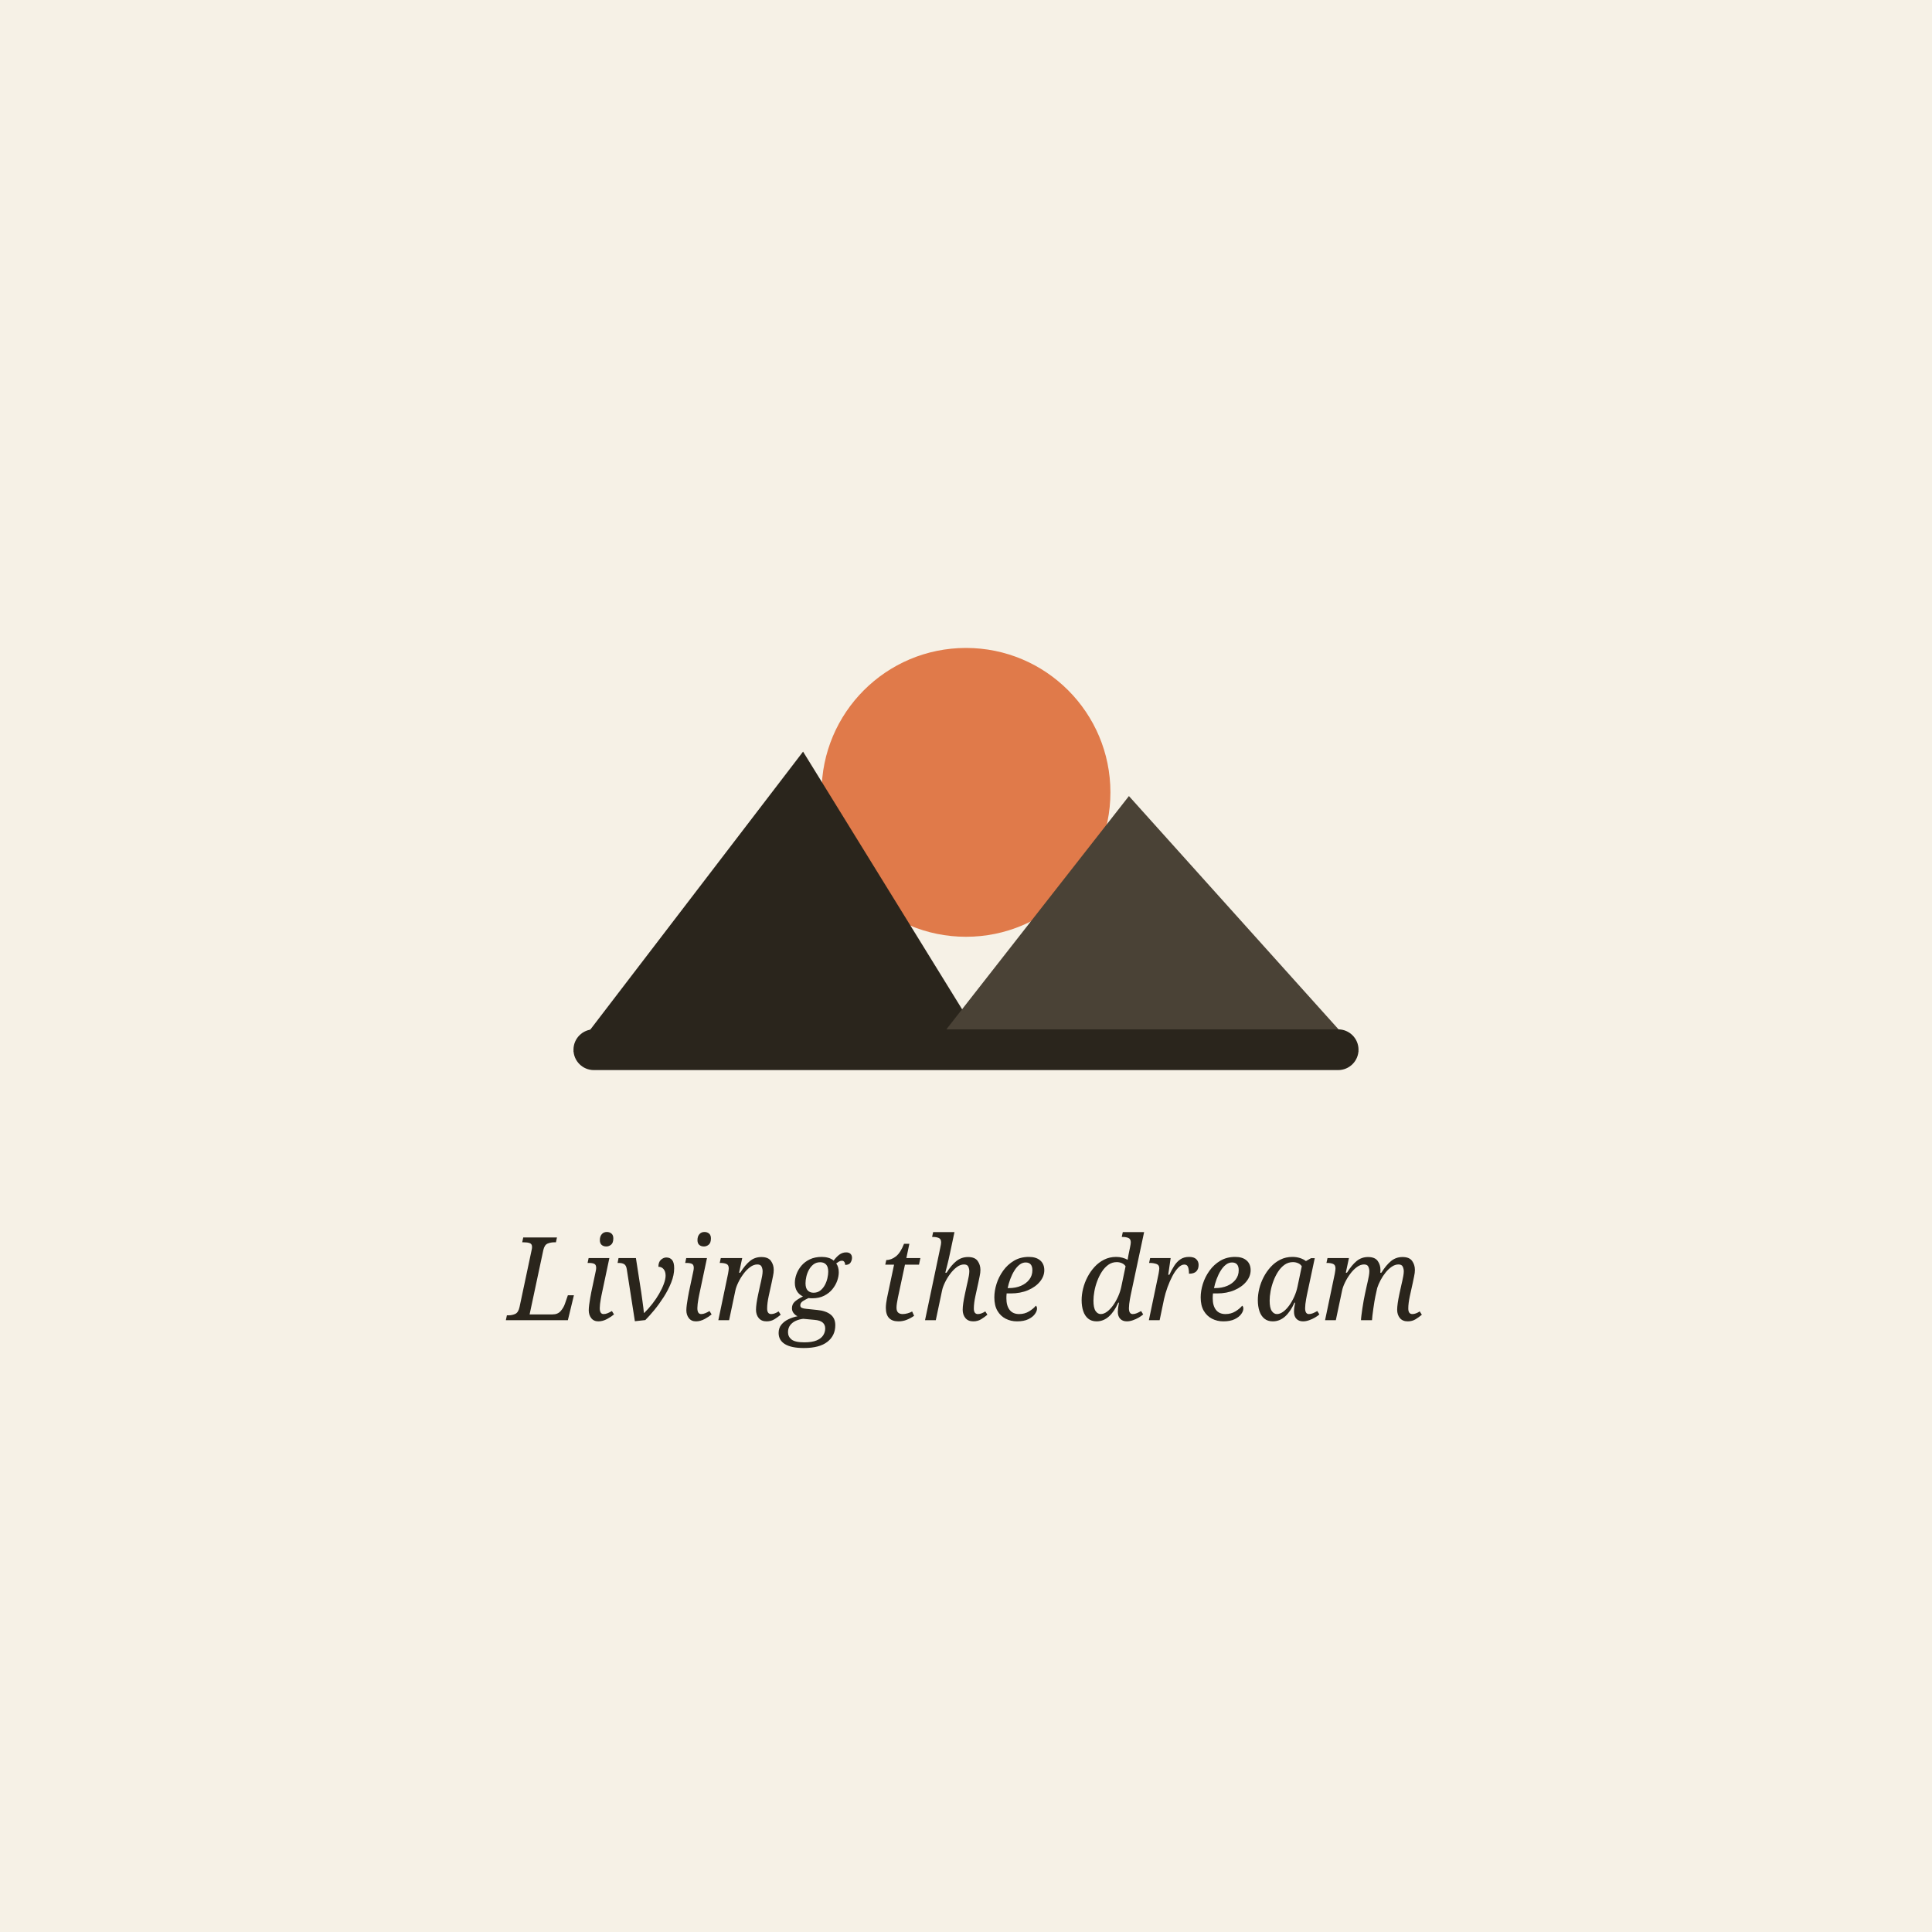
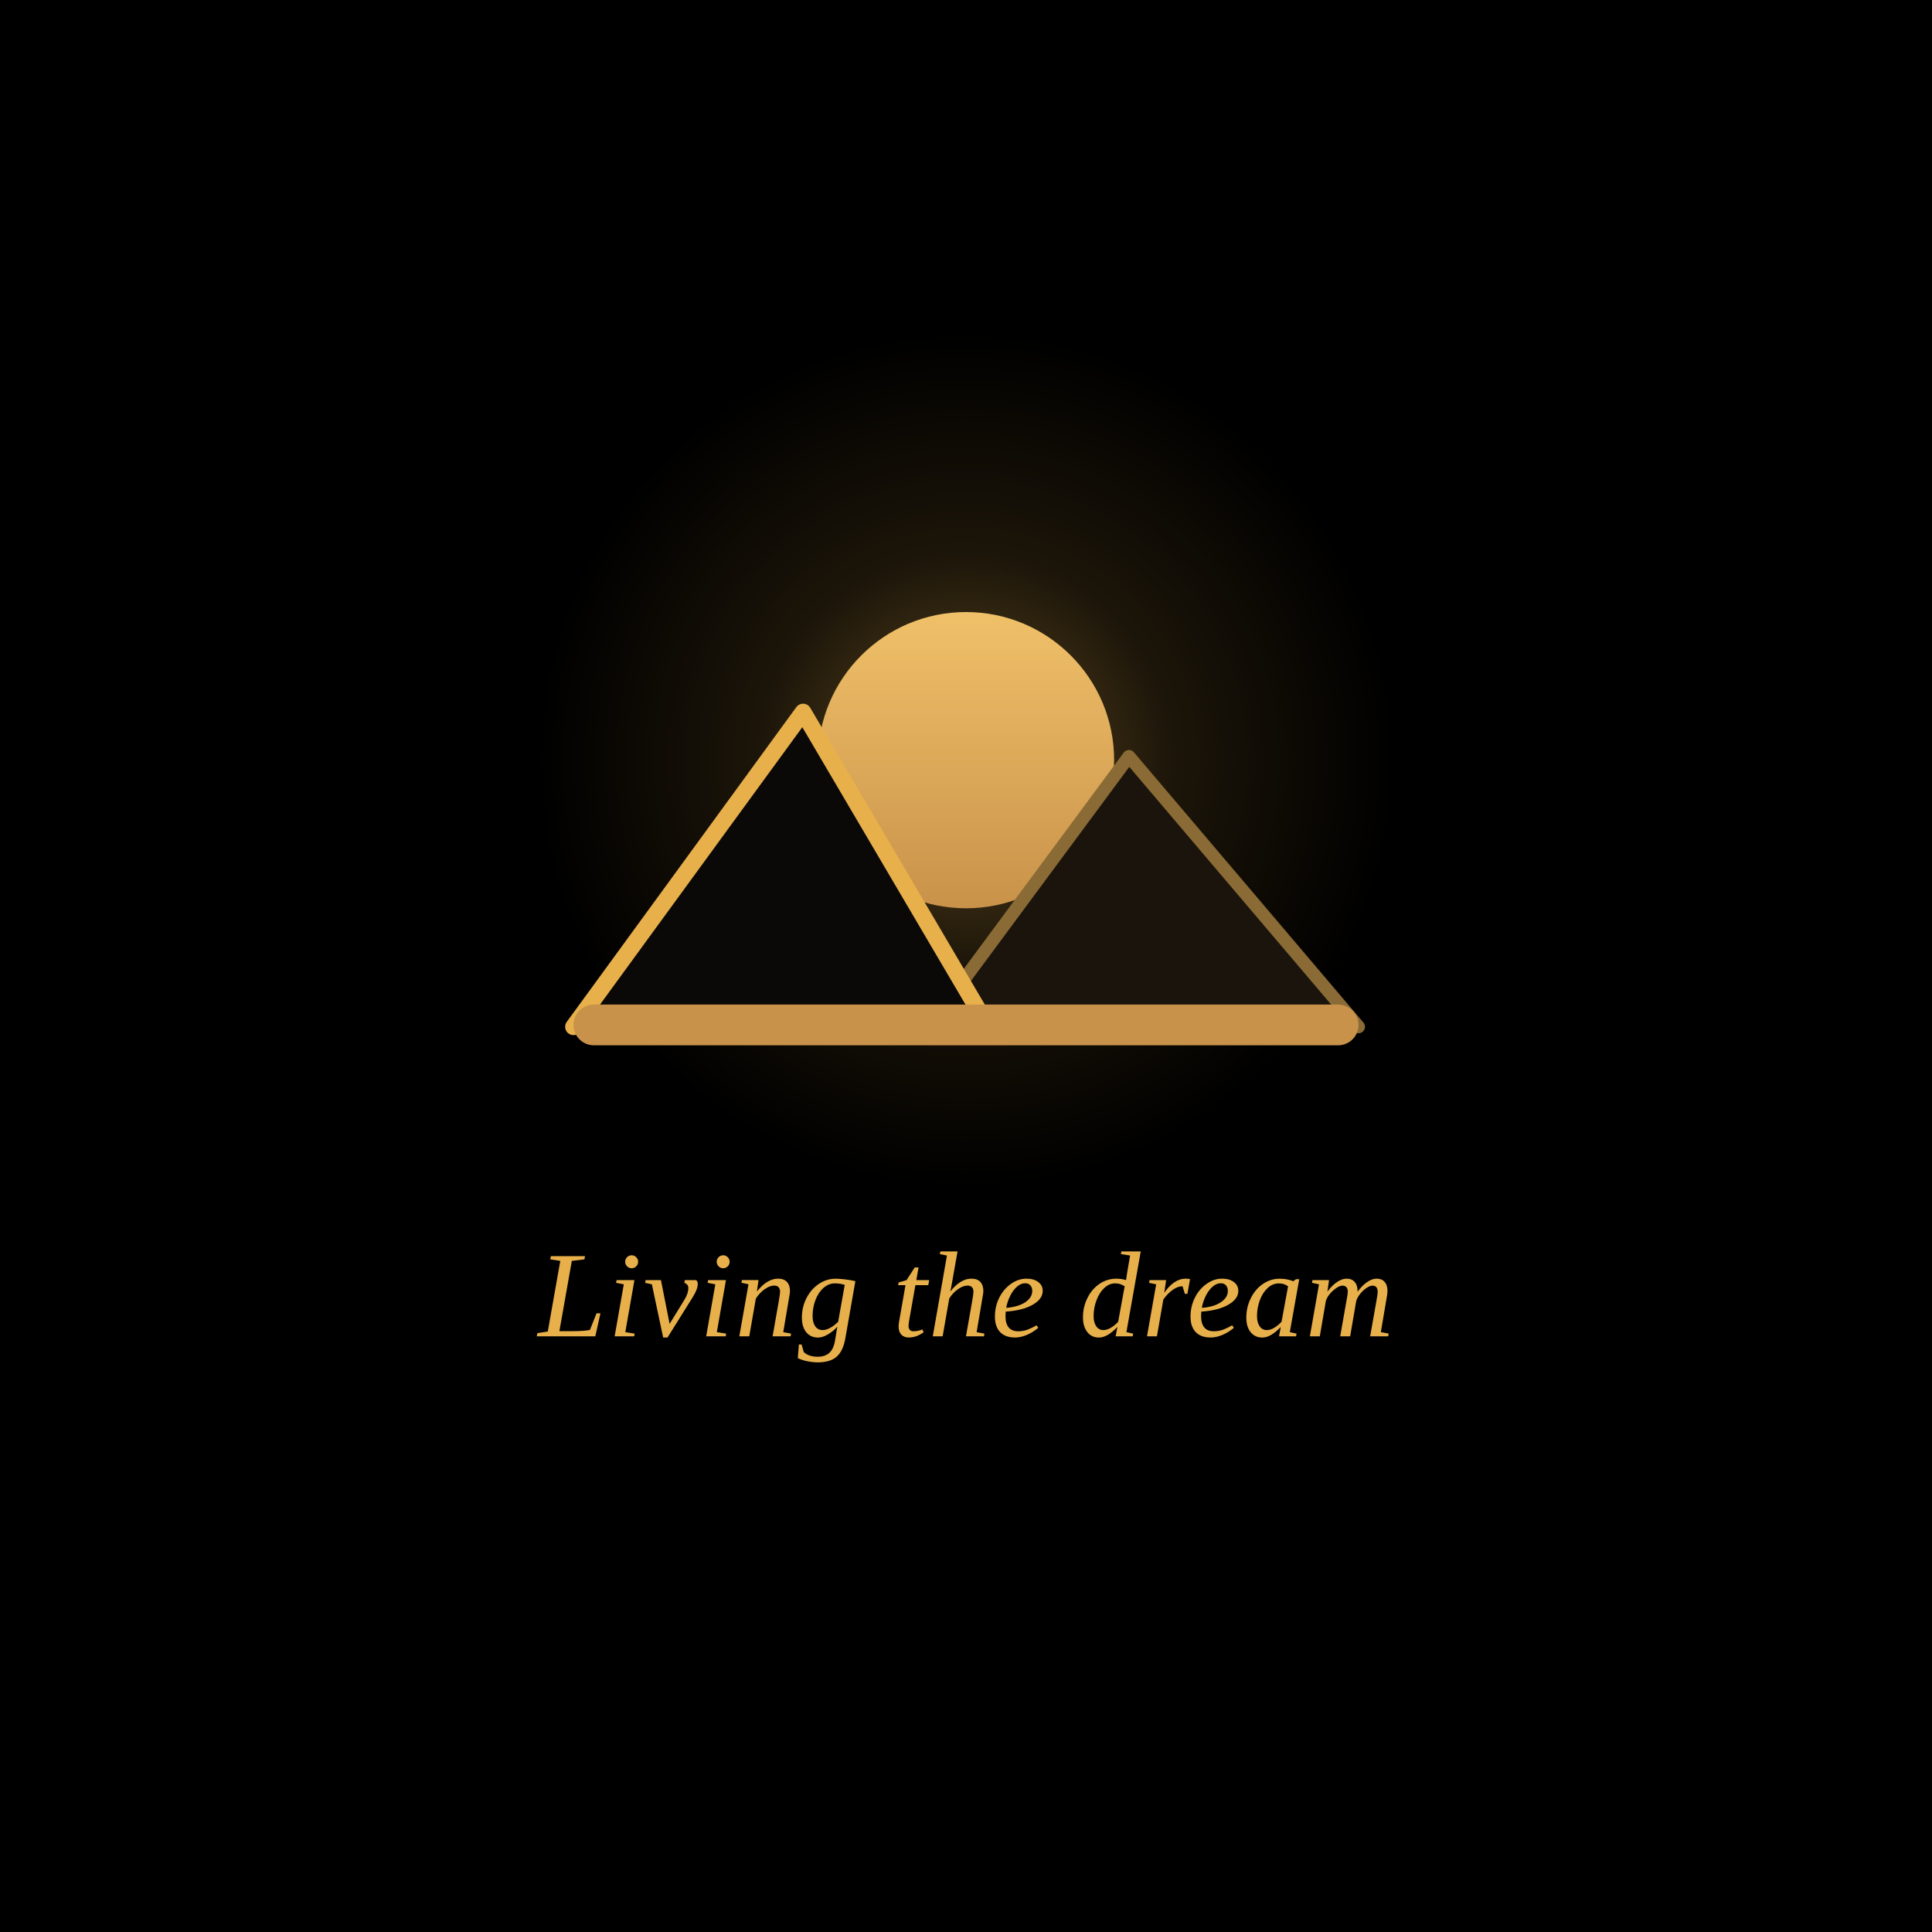
<svg xmlns="http://www.w3.org/2000/svg" viewBox="0 0 1200 1200">
-   <rect width="1200" height="1200" fill="#f6f1e6" />
-   <g transform="translate(600 560) scale(1.15) translate(-256 -291)">
-     <circle cx="256" cy="232" r="78" fill="#e07a4a" />
-     <path d="M 44 372 L 168 210 L 268 372 Z" fill="#2a251c" />
-     <path d="M 236 372 L 344 234 L 468 372 Z" fill="#4a4236" />
-     <rect x="44" y="360" width="424" height="22" rx="11" fill="#2a251c" />
+   <defs>
+     <radialGradient id="glows" cx="50%" cy="50%" r="50%">
+       <stop offset="0%" stop-color="#e8b04b" stop-opacity="0.42" />
+       <stop offset="48%" stop-color="#e8b04b" stop-opacity="0.12" />
+       <stop offset="100%" stop-color="#e8b04b" stop-opacity="0" />
+     </radialGradient>
+     <linearGradient id="suns" x1="0" y1="0" x2="0" y2="1">
+       <stop offset="0%" stop-color="#f0c069" />
+       <stop offset="100%" stop-color="#c9924a" />
+     </linearGradient>
+   </defs>
+   <rect width="1200" height="1200" fill="#000000" />
+   <g transform="translate(600 540) scale(1.15) translate(-256 -287)">
+     <circle cx="256" cy="228" r="230" fill="url(#glows)" />
+     <circle cx="256" cy="228" r="80" fill="url(#suns)" />
+     <path d="M 236 372 L 344 226 L 468 372 Z" fill="#1a140c" />
+     <path d="M 236 372 L 344 226 L 468 372" fill="none" stroke="#8a6a35" stroke-width="7" stroke-linejoin="round" stroke-linecap="round" />
+     <path d="M 44 372 L 168 202 L 268 372 Z" fill="#0a0908" />
+     <path d="M 44 372 L 168 202 L 268 372" fill="none" stroke="#e8b04b" stroke-width="9" stroke-linejoin="round" stroke-linecap="round" />
+     <rect x="44" y="360" width="424" height="22" rx="11" fill="#c9924a" />
  </g>
-   <text x="600" y="820" text-anchor="middle" font-family="Georgia,serif" font-style="italic" font-size="72" fill="#2a251c">Living the dream</text>
+   <text x="600" y="830" text-anchor="middle" font-family="Georgia,'Times New Roman',serif" font-style="italic" font-size="76" letter-spacing="1" fill="#e8b04b">Living the dream</text>
</svg>
